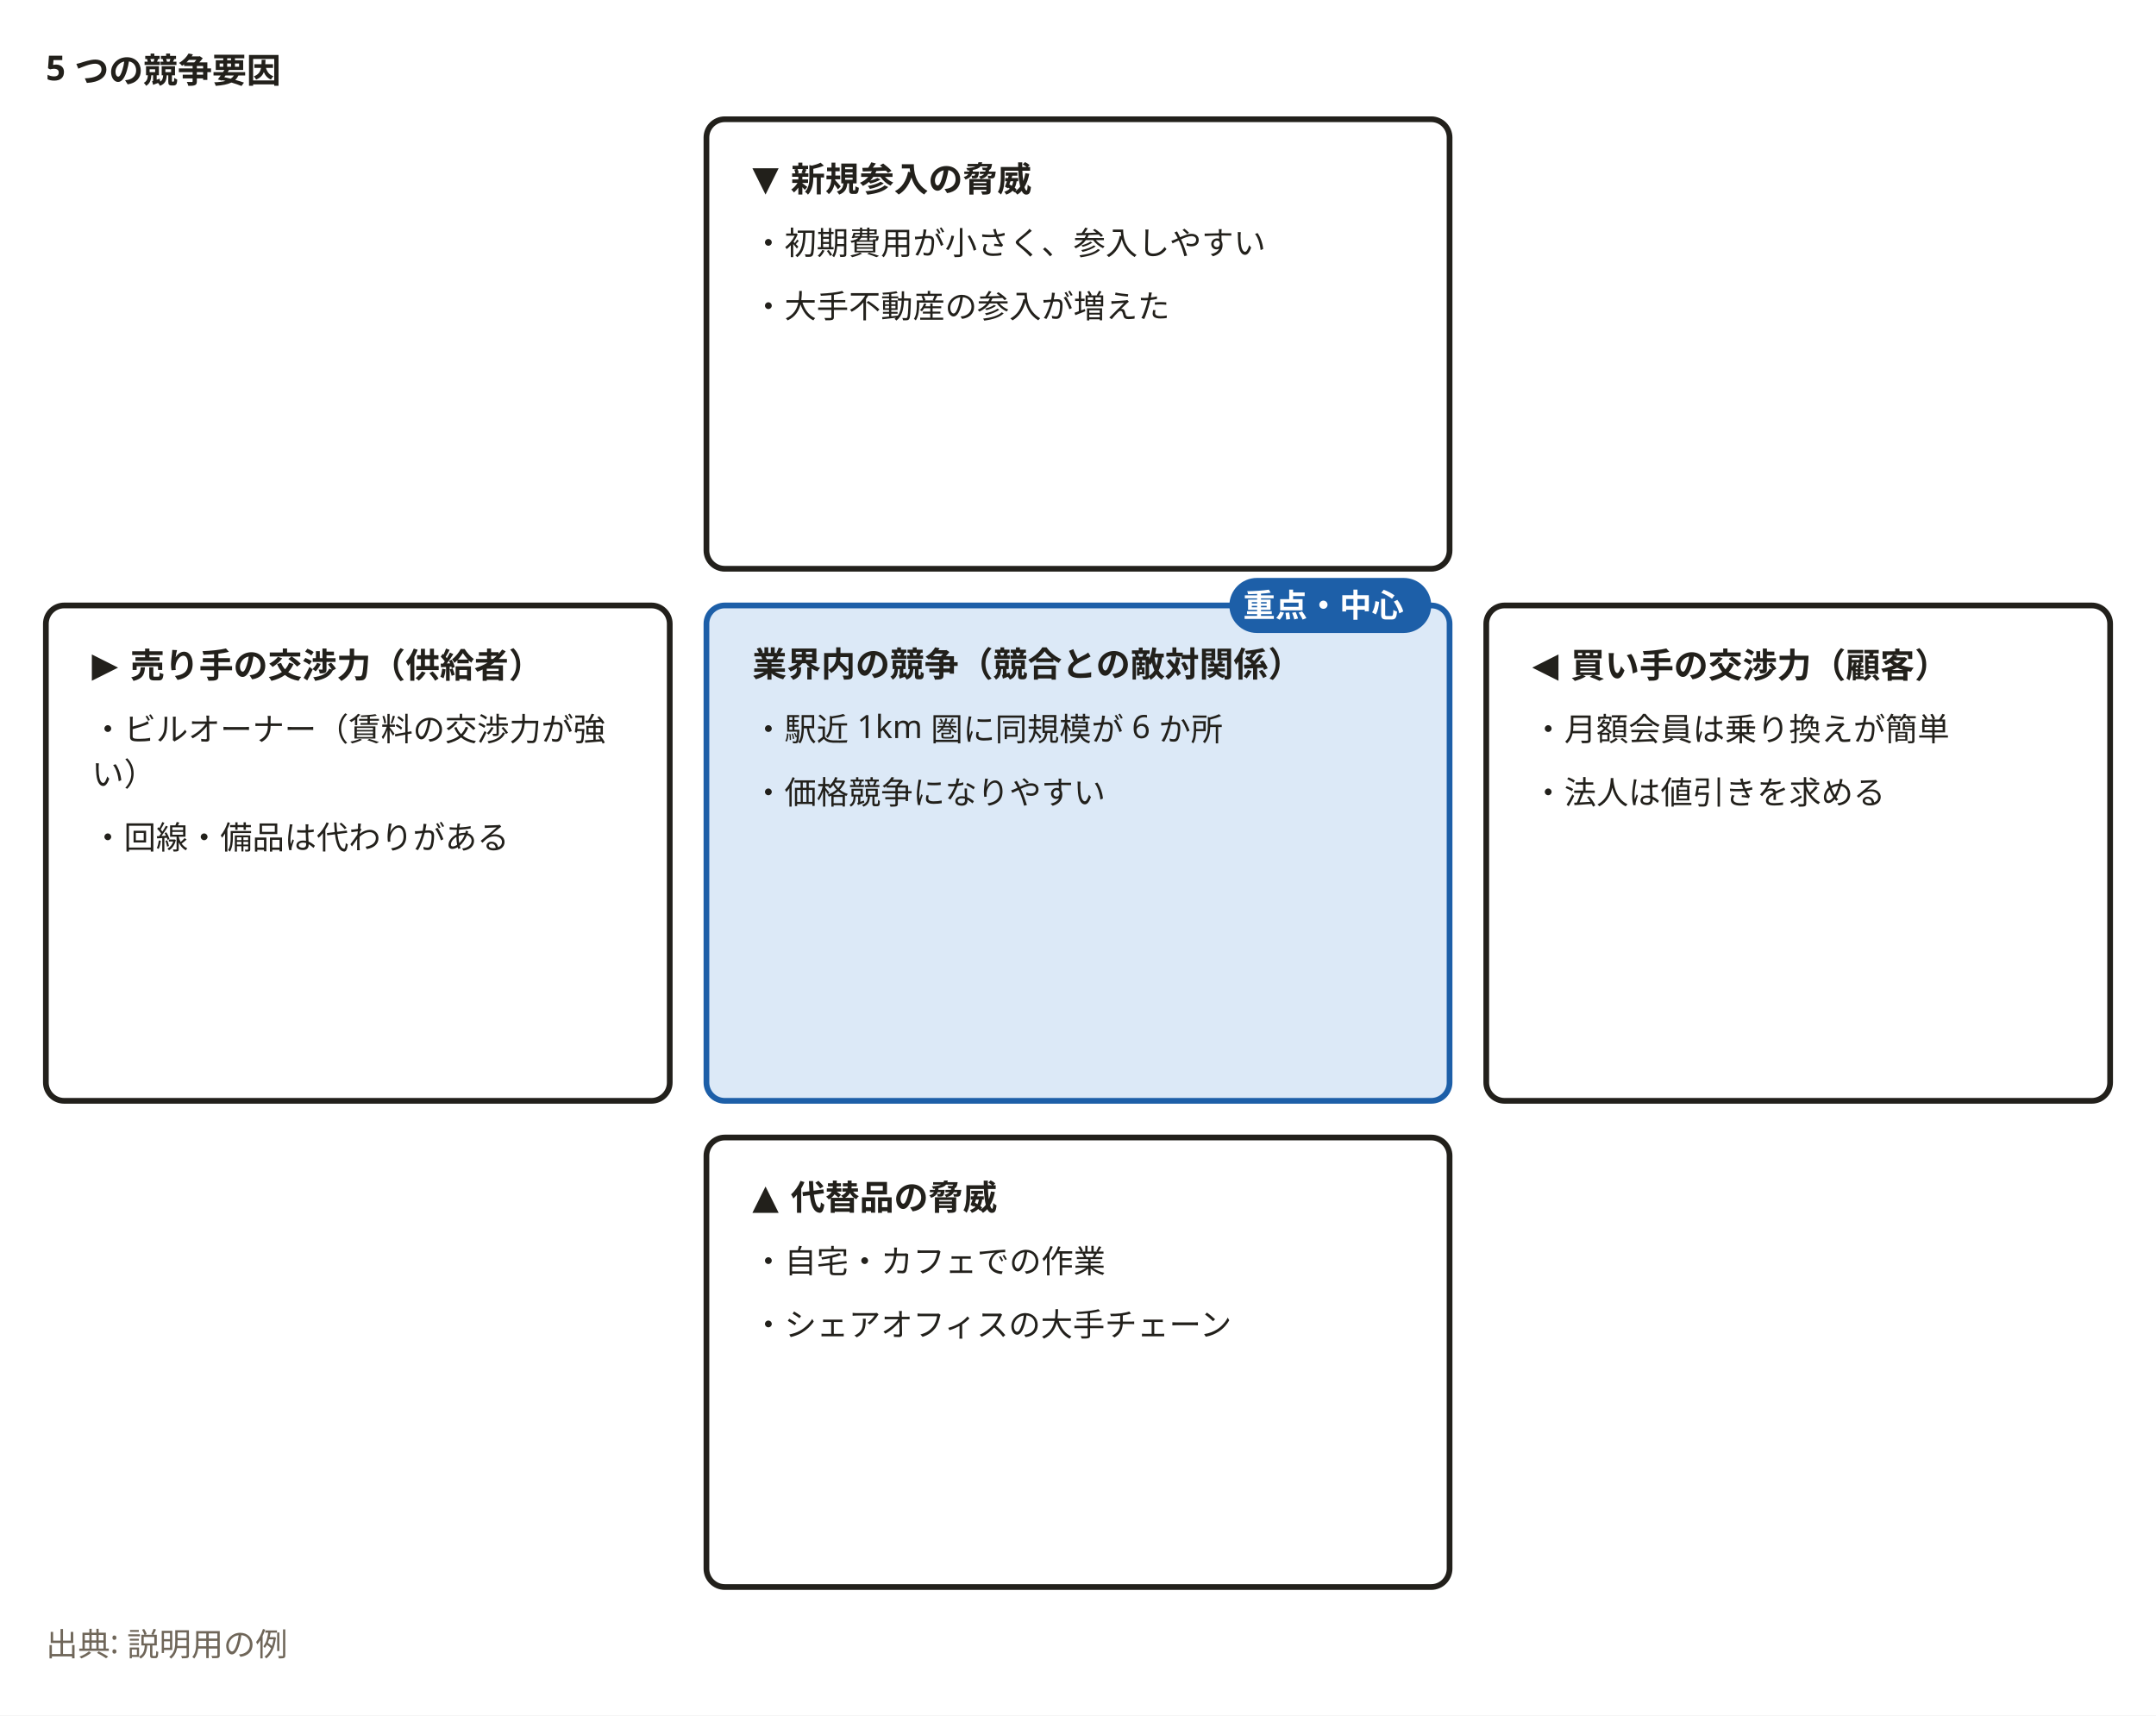
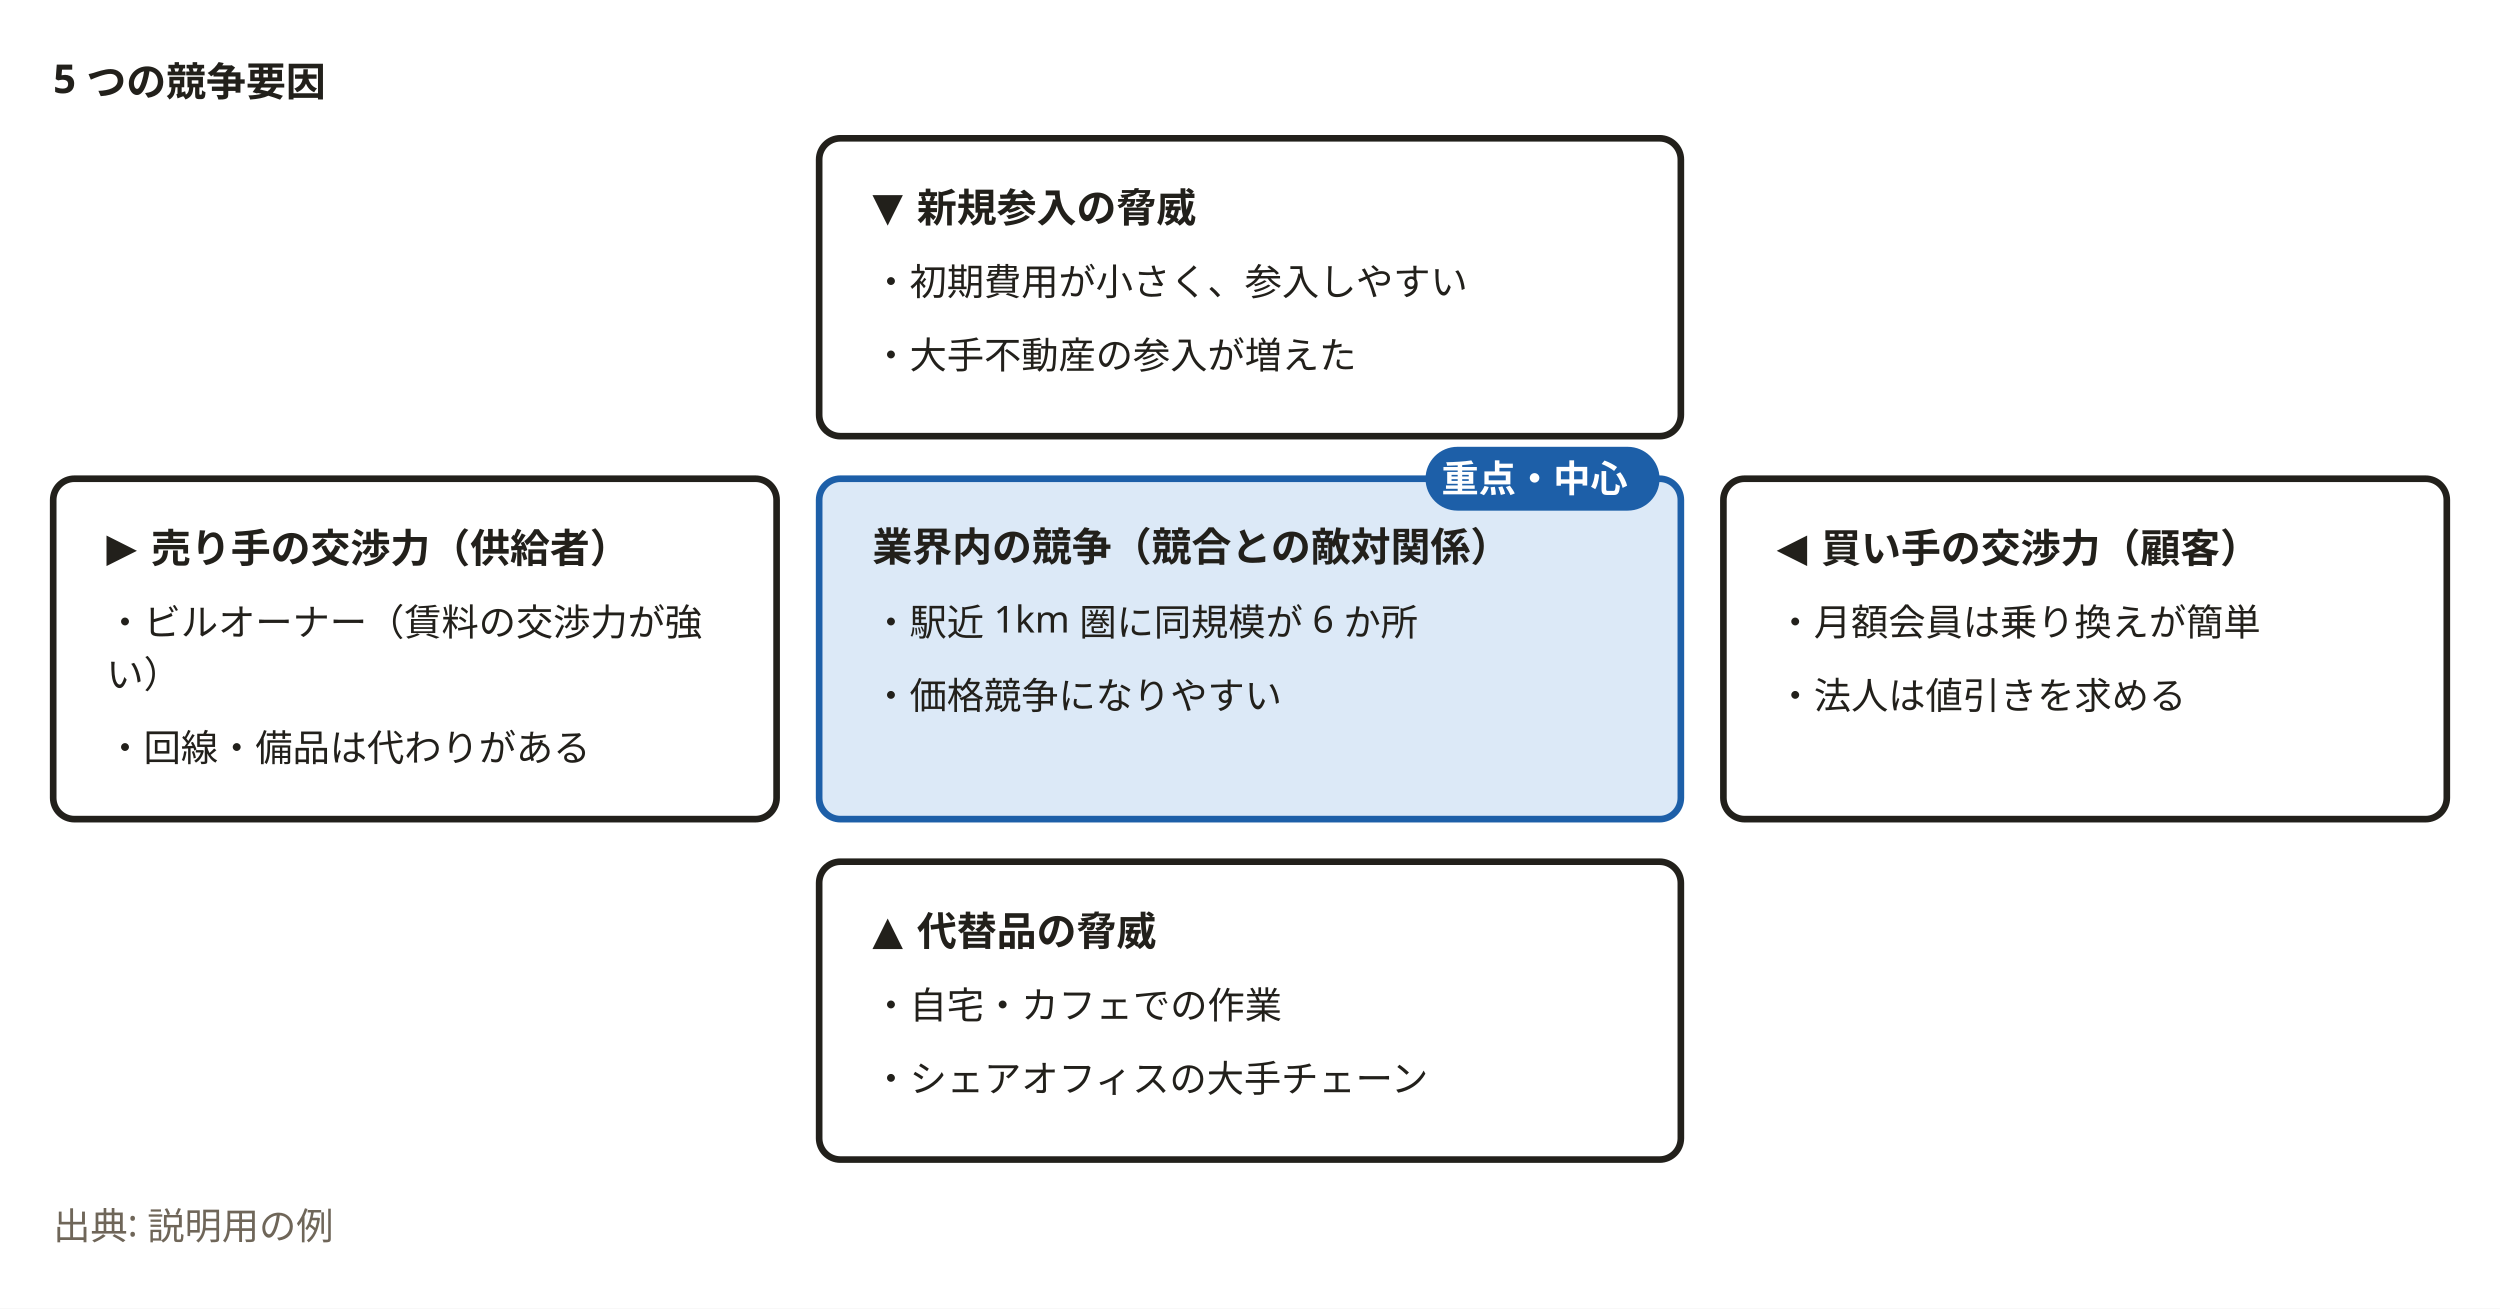
- <svg xmlns="http://www.w3.org/2000/svg" width="940" height="748" viewBox="0 0 940 748" role="img" aria-labelledby="svg-title svg-desc">
+ <svg xmlns="http://www.w3.org/2000/svg" width="940" height="492" viewBox="0 0 940 492" role="img" aria-labelledby="svg-title svg-desc">
  <style>
    text { font-family: 'Hiragino Sans','Hiragino Kaku Gothic ProN','Yu Gothic','YuGothic',Meiryo,'Noto Sans JP',sans-serif; }
    .emoji { font-family: 'Noto Color Emoji','Segoe UI Emoji',sans-serif; }
  </style>
-   <rect x="0" y="0" width="940" height="748" fill="#ffffff" />
+   <rect x="0" y="0" width="940" height="492" fill="#ffffff" />
  <text x="20" y="35" font-size="15" font-weight="700" fill="#22201b">5 つの競争要因</text>
-   <rect x="308" y="52" width="324" height="196" rx="8" fill="#ffffff" stroke="#22201b" stroke-width="2.5" />
+   <rect x="308" y="52" width="324" height="112" rx="8" fill="#ffffff" stroke="#22201b" stroke-width="2.5" />
  <text x="328" y="83" font-size="15" font-weight="700" fill="#22201b">▼ 新規参入の脅威</text>
  <text x="328" y="111" font-size="14" font-weight="400" fill="#22201b">・初期費用が小さく、参入しやすい</text>
  <text x="328" y="138.6" font-size="14" font-weight="400" fill="#22201b">・大手不動産の参入が増えた</text>
-   <rect x="20" y="264" width="272" height="216" rx="8" fill="#ffffff" stroke="#22201b" stroke-width="2.5" />
-   <text x="40" y="295" font-size="15" font-weight="700" fill="#22201b">▶ 売り手の交渉力（供給者）</text>
-   <text x="40" y="323" font-size="14" font-weight="400" fill="#22201b">・ビルオーナー（賃料の交渉力が強</text>
-   <text x="40" y="342.6" font-size="14" font-weight="400" fill="#22201b">い）</text>
-   <text x="40" y="370.2" font-size="14" font-weight="400" fill="#22201b">・回線・備品は代わりがある</text>
-   <rect x="308" y="264" width="324" height="216" rx="8" fill="#dce9f7" stroke="#1d5fa8" stroke-width="2.5" />
-   <text x="328" y="295" font-size="15" font-weight="700" fill="#22201b">業界内の競争（競合との敵対関係）</text>
-   <text x="328" y="323" font-size="14" font-weight="400" fill="#22201b">・駅近 1km 圏に同規模が 6 か所</text>
-   <text x="328" y="350.6" font-size="14" font-weight="400" fill="#22201b">・価格競争になりやすい</text>
-   <rect x="536" y="252" width="88" height="24" rx="12" fill="#1d5fa8" />
-   <text x="577" y="269" text-anchor="middle" font-size="14" font-weight="700" fill="#ffffff">重点・中心</text>
-   <rect x="648" y="264" width="272" height="216" rx="8" fill="#ffffff" stroke="#22201b" stroke-width="2.5" />
-   <text x="668" y="295" font-size="15" font-weight="700" fill="#22201b">◀ 買い手の交渉力（顧客）</text>
-   <text x="668" y="323" font-size="14" font-weight="400" fill="#22201b">・月額会員は乗り換えが簡単</text>
-   <text x="668" y="350.6" font-size="14" font-weight="400" fill="#22201b">・法人は値引きを求める</text>
-   <rect x="308" y="496" width="324" height="196" rx="8" fill="#ffffff" stroke="#22201b" stroke-width="2.5" />
-   <text x="328" y="527" font-size="15" font-weight="700" fill="#22201b">▲ 代替品の脅威</text>
-   <text x="328" y="555" font-size="14" font-weight="400" fill="#22201b">・自宅・カフェでの作業</text>
-   <text x="328" y="582.6" font-size="14" font-weight="400" fill="#22201b">・シェアオフィスの大手チェーン</text>
-   <text x="20" y="722" font-size="14" font-weight="400" fill="#6f6659">出典: 説明用の例</text>
+   <rect x="20" y="180" width="272" height="128" rx="8" fill="#ffffff" stroke="#22201b" stroke-width="2.5" />
+   <text x="40" y="211" font-size="15" font-weight="700" fill="#22201b">▶ 売り手の交渉力（供給者）</text>
+   <text x="40" y="239" font-size="14" font-weight="400" fill="#22201b">・ビルオーナー（賃料の交渉力が強</text>
+   <text x="40" y="258.6" font-size="14" font-weight="400" fill="#22201b">い）</text>
+   <text x="40" y="286.2" font-size="14" font-weight="400" fill="#22201b">・回線・備品は代わりがある</text>
+   <rect x="308" y="180" width="324" height="128" rx="8" fill="#dce9f7" stroke="#1d5fa8" stroke-width="2.5" />
+   <text x="328" y="211" font-size="15" font-weight="700" fill="#22201b">業界内の競争（競合との敵対関係）</text>
+   <text x="328" y="239" font-size="14" font-weight="400" fill="#22201b">・駅近 1km 圏に同規模が 6 か所</text>
+   <text x="328" y="266.6" font-size="14" font-weight="400" fill="#22201b">・価格競争になりやすい</text>
+   <rect x="536" y="168" width="88" height="24" rx="12" fill="#1d5fa8" />
+   <text x="577" y="185" text-anchor="middle" font-size="14" font-weight="700" fill="#ffffff">重点・中心</text>
+   <rect x="648" y="180" width="272" height="128" rx="8" fill="#ffffff" stroke="#22201b" stroke-width="2.5" />
+   <text x="668" y="211" font-size="15" font-weight="700" fill="#22201b">◀ 買い手の交渉力（顧客）</text>
+   <text x="668" y="239" font-size="14" font-weight="400" fill="#22201b">・月額会員は乗り換えが簡単</text>
+   <text x="668" y="266.6" font-size="14" font-weight="400" fill="#22201b">・法人は値引きを求める</text>
+   <rect x="308" y="324" width="324" height="112" rx="8" fill="#ffffff" stroke="#22201b" stroke-width="2.5" />
+   <text x="328" y="355" font-size="15" font-weight="700" fill="#22201b">▲ 代替品の脅威</text>
+   <text x="328" y="383" font-size="14" font-weight="400" fill="#22201b">・自宅・カフェでの作業</text>
+   <text x="328" y="410.6" font-size="14" font-weight="400" fill="#22201b">・シェアオフィスの大手チェーン</text>
+   <text x="20" y="466" font-size="14" font-weight="400" fill="#6f6659">出典: 説明用の例</text>
</svg>
